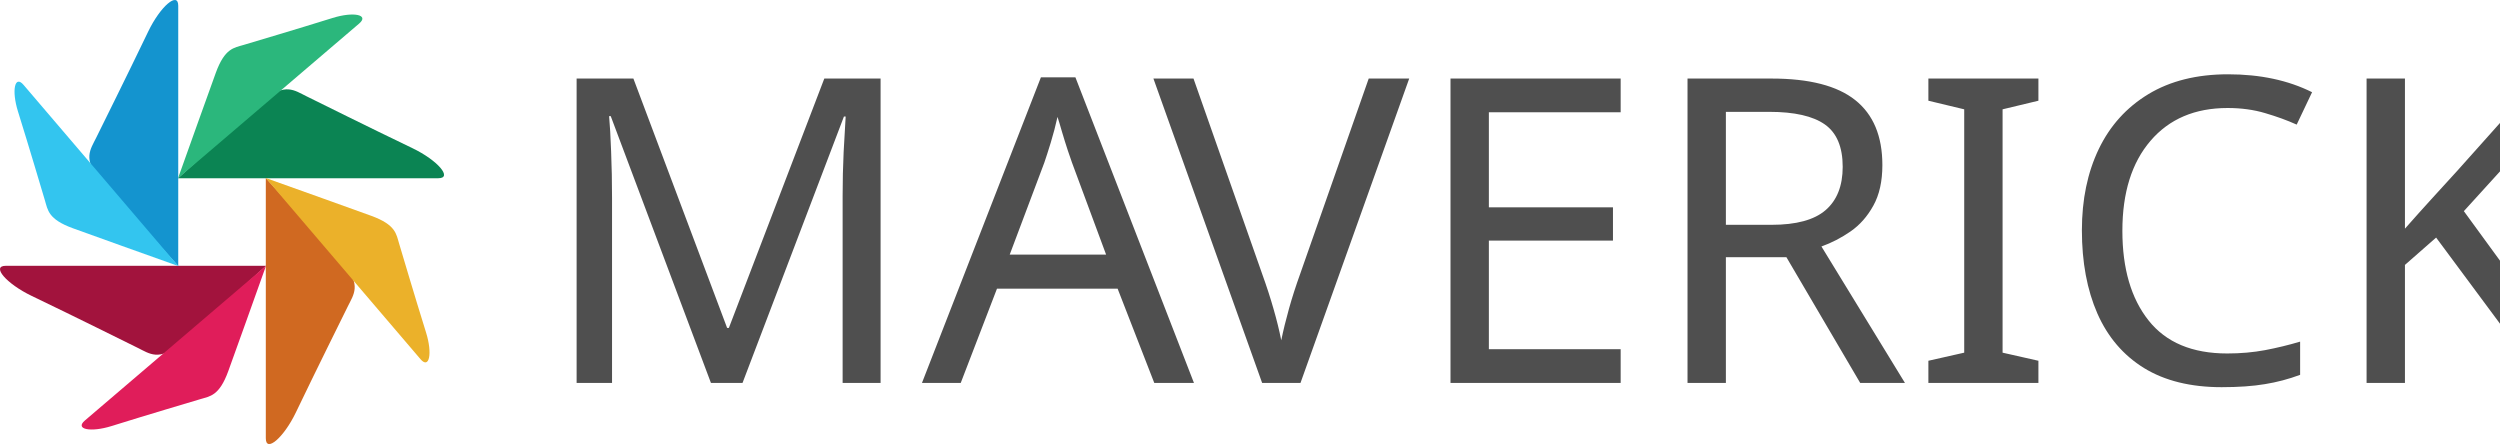
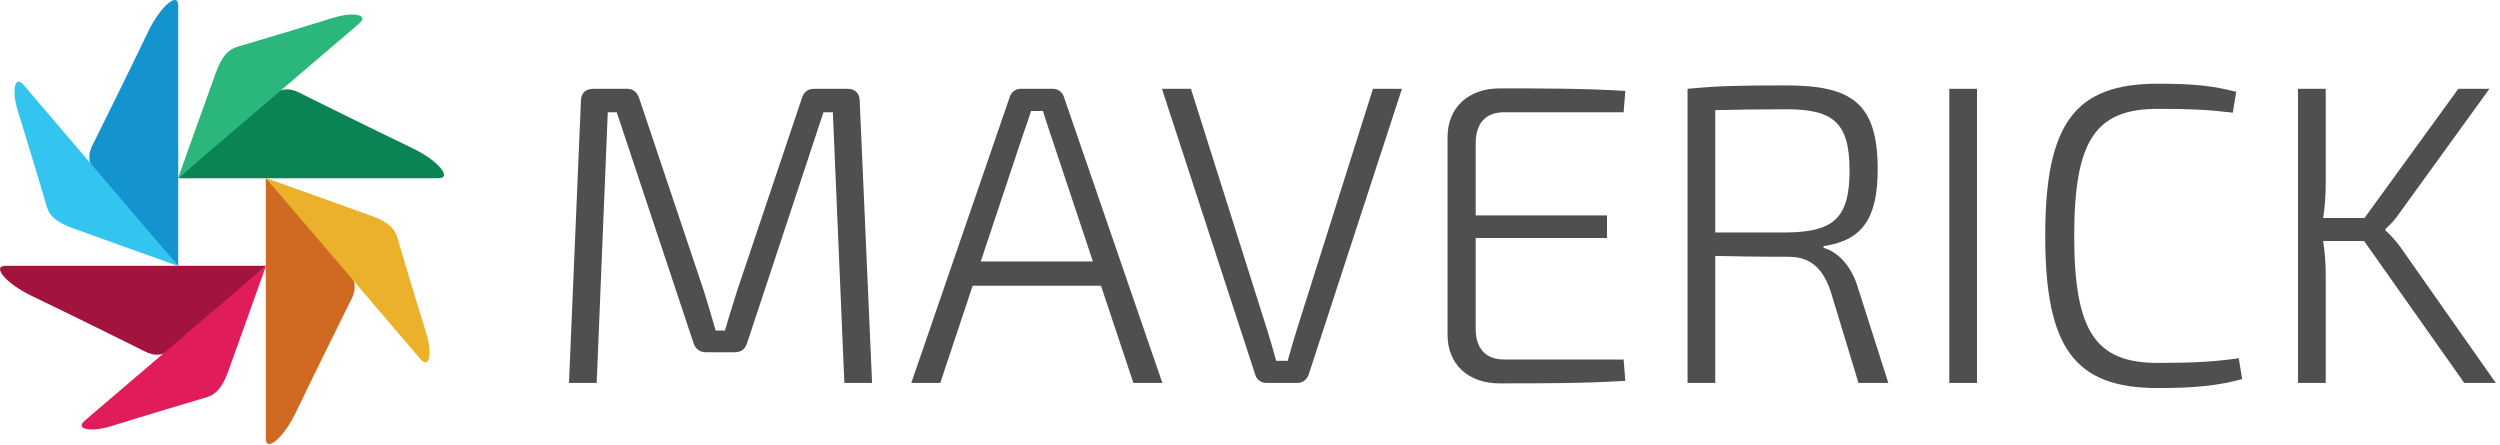
<svg xmlns="http://www.w3.org/2000/svg" width="100%" height="100%" viewBox="0 0 563 100" version="1.1" xml:space="preserve" style="fill-rule:evenodd;clip-rule:evenodd;stroke-linejoin:round;stroke-miterlimit:2;">
  <g transform="matrix(1,0,0,1,-235.187,-490)">
    <g transform="matrix(1,0,0,1,230.719,-62.7305)">
      <g transform="matrix(0.193402,0,0,0.193402,-50.3552,509.959)">
        <g>
          <g transform="matrix(2.08326,0,0,2.08326,320.289,607.271)">
            <path d="M0,-19.965C25.54,-7.705 51.343,5.182 59.33,9.097C65.845,12.295 71.354,16.807 82.765,6.698C91.131,-0.715 117.528,-24.573 131.011,-36.772L-14.45,-36.772C-22.701,-36.772 -14.121,-26.744 0,-19.965" style="fill:rgb(162,19,61);fill-rule:nonzero;" />
          </g>
          <g transform="matrix(2.08326,0,0,2.08326,413.284,538.324)">
            <path d="M0,85.897C21.292,79.25 42.949,72.881 49.629,70.86C55.083,69.211 60.212,69.081 65.252,55.261C68.951,45.126 80.488,12.826 86.372,-3.677C62.422,16.774 -8.268,77.145 -14.878,82.79C-20.622,87.692 -11.772,89.574 0,85.897" style="fill:rgb(224,29,90);fill-rule:nonzero;" />
          </g>
        </g>
        <g>
          <g transform="matrix(2.08326,0,0,2.08326,763.705,352.091)">
            <path d="M0,19.964C-25.541,7.706 -51.346,-5.184 -59.331,-9.099C-65.847,-12.294 -71.357,-16.807 -82.764,-6.701C-91.133,0.715 -117.53,24.572 -131.015,36.771L14.449,36.771C22.697,36.771 14.12,26.741 0,19.964" style="fill:rgb(11,132,83);fill-rule:nonzero;" />
          </g>
          <g transform="matrix(2.08326,0,0,2.08326,670.707,421.035)">
            <path d="M0,-85.897C-21.293,-79.248 -42.949,-72.883 -49.633,-70.86C-55.083,-69.212 -60.211,-69.079 -65.255,-55.261C-68.953,-45.125 -80.485,-12.826 -86.374,3.677C-62.424,-16.776 8.268,-77.143 14.876,-82.79C20.619,-87.692 11.771,-89.574 0,-85.897" style="fill:rgb(43,183,124);fill-rule:nonzero;" />
          </g>
        </g>
        <g>
          <g transform="matrix(2.08326,0,0,2.08326,627.994,475.741)">
            <path d="M0,108.315C12.258,82.773 25.146,56.97 29.063,48.982C32.258,42.466 36.771,36.958 26.662,25.549C19.25,17.183 -4.61,-9.213 -16.808,-22.699L-16.808,122.765C-16.808,131.014 -6.777,122.436 0,108.315" style="fill:rgb(208,105,33);fill-rule:nonzero;" />
          </g>
          <g transform="matrix(2.08326,0,0,2.08326,779.586,471.409)">
            <path d="M0,65.755C-6.648,44.461 -13.016,22.804 -15.035,16.122C-16.685,10.671 -16.818,5.542 -30.64,0.5C-40.771,-3.199 -73.069,-14.731 -89.574,-20.62C-69.121,3.331 -8.754,74.022 -3.107,80.632C1.795,86.375 3.678,77.526 0,65.755" style="fill:rgb(235,177,42);fill-rule:nonzero;" />
          </g>
        </g>
        <g>
          <g transform="matrix(2.08326,0,0,2.08326,455.994,483.616)">
            <path d="M0,-108.312C-12.257,-82.772 -25.146,-56.968 -29.062,-48.98C-32.259,-42.465 -36.772,-36.956 -26.663,-25.547C-19.249,-17.181 4.61,9.214 16.809,22.701L16.809,-122.763C16.809,-131.013 6.777,-122.436 0,-108.312" style="fill:rgb(20,148,207);fill-rule:nonzero;" />
          </g>
          <g transform="matrix(2.08326,0,0,2.08326,304.404,487.949)">
            <path d="M0,-65.755C6.647,-44.46 13.014,-22.802 15.035,-16.12C16.685,-10.67 16.818,-5.541 30.638,-0.501C40.771,3.2 73.067,14.73 89.574,20.62C69.12,-3.329 8.754,-74.021 3.108,-80.63C-1.797,-86.375 -3.677,-77.526 0,-65.755" style="fill:rgb(51,197,239);fill-rule:nonzero;" />
          </g>
        </g>
      </g>
      <g transform="matrix(1.45892,0,0,1.45892,-268.996,-124.254)">
-         <g id="Dark-Text">
-           <text x="270.073px" y="523.144px" style="font-family:'Exo2-Light', 'Exo 2';font-weight:300;font-size:65.802px;fill:rgb(51,51,51);fill-opacity:0.86;">MA<tspan x="365.486px " y="523.144px ">V</tspan>ERICK</text>
+         <g id="Dark-Text--Curves-">
+           <g>
+             <g transform="matrix(65.8022,0,0,65.8022,270.073,523.144)">
+               <path d="M0.654,-0.69C0.639,-0.69 0.629,-0.682 0.625,-0.667L0.474,-0.218C0.464,-0.186 0.454,-0.155 0.445,-0.123L0.423,-0.123C0.414,-0.155 0.405,-0.185 0.395,-0.217L0.244,-0.667C0.239,-0.682 0.23,-0.69 0.215,-0.69L0.136,-0.69C0.117,-0.69 0.107,-0.679 0.107,-0.661L0.079,0L0.144,0L0.17,-0.635L0.191,-0.635L0.371,-0.094C0.376,-0.079 0.386,-0.072 0.401,-0.072L0.467,-0.072C0.483,-0.072 0.492,-0.079 0.497,-0.094L0.676,-0.635L0.698,-0.635L0.725,0L0.79,0L0.761,-0.661C0.761,-0.679 0.751,-0.69 0.732,-0.69L0.654,-0.69Z" style="fill:rgb(51,51,51);fill-opacity:0.86;fill-rule:nonzero;" />
+             </g>
+             <g transform="matrix(65.8022,0,0,65.8022,327.255,523.144)">
+               <path d="M0.458,-0.228L0.534,0L0.602,0L0.371,-0.671C0.367,-0.683 0.357,-0.69 0.345,-0.69L0.27,-0.69C0.258,-0.69 0.248,-0.683 0.244,-0.671L0.013,0L0.081,0L0.157,-0.228L0.458,-0.228ZM0.439,-0.285L0.176,-0.285L0.275,-0.582C0.282,-0.601 0.288,-0.62 0.294,-0.638L0.322,-0.638C0.327,-0.62 0.334,-0.601 0.34,-0.582L0.439,-0.285Z" style="fill:rgb(51,51,51);fill-opacity:0.86;fill-rule:nonzero;" />
+             </g>
+             <g transform="matrix(65.8022,0,0,65.8022,365.486,523.144)">
+               <path d="M0.583,-0.69L0.515,-0.69L0.337,-0.127C0.329,-0.102 0.322,-0.077 0.315,-0.052L0.288,-0.052C0.281,-0.077 0.274,-0.102 0.266,-0.127L0.088,-0.69L0.02,-0.69L0.239,-0.019C0.242,-0.008 0.253,0 0.265,0L0.338,0C0.35,0 0.36,-0.008 0.364,-0.019L0.583,-0.69Z" style="fill:rgb(51,51,51);fill-opacity:0.86;fill-rule:nonzero;" />
+             </g>
+             <g transform="matrix(65.8022,0,0,65.8022,405.165,523.144)">
+               <path d="M0.5,-0.055L0.22,-0.055C0.177,-0.055 0.153,-0.08 0.153,-0.127L0.153,-0.34L0.461,-0.34L0.461,-0.393L0.153,-0.393L0.153,-0.562C0.153,-0.61 0.177,-0.635 0.22,-0.635L0.5,-0.635L0.504,-0.685C0.41,-0.691 0.307,-0.691 0.209,-0.691C0.136,-0.691 0.087,-0.646 0.087,-0.577L0.087,-0.113C0.087,-0.044 0.135,0.001 0.209,0.001C0.307,0.001 0.41,0.001 0.504,-0.005L0.5,-0.055Z" style="fill:rgb(51,51,51);fill-opacity:0.86;fill-rule:nonzero;" />
+             </g>
+             <g transform="matrix(65.8022,0,0,65.8022,441.817,523.144)">
+               <path d="M0.564,0L0.494,-0.219C0.479,-0.273 0.447,-0.307 0.412,-0.317L0.412,-0.321C0.502,-0.334 0.539,-0.385 0.539,-0.501C0.539,-0.656 0.479,-0.698 0.324,-0.698C0.216,-0.698 0.166,-0.697 0.093,-0.69L0.093,0L0.158,0L0.158,-0.298C0.198,-0.297 0.255,-0.296 0.329,-0.296C0.377,-0.296 0.408,-0.274 0.428,-0.217L0.494,0L0.564,0ZM0.158,-0.353L0.158,-0.64C0.198,-0.641 0.256,-0.642 0.324,-0.642C0.434,-0.642 0.473,-0.612 0.473,-0.498C0.473,-0.385 0.434,-0.354 0.324,-0.353L0.158,-0.353Z" style="fill:rgb(51,51,51);fill-opacity:0.86;fill-rule:nonzero;" />
+             </g>
+             <g transform="matrix(65.8022,0,0,65.8022,482.219,523.144)">
+               <rect x="0.093" y="-0.69" width="0.065" height="0.69" style="fill:rgb(51,51,51);fill-opacity:0.86;fill-rule:nonzero;" />
+             </g>
+             <g transform="matrix(65.8022,0,0,65.8022,498.736,523.144)">
+               <path d="M0.331,-0.702C0.136,-0.702 0.067,-0.608 0.067,-0.345C0.067,-0.082 0.136,0.012 0.331,0.012C0.42,0.012 0.473,0.006 0.529,-0.009L0.521,-0.058C0.466,-0.05 0.415,-0.047 0.331,-0.047C0.185,-0.047 0.135,-0.121 0.135,-0.345C0.135,-0.569 0.185,-0.643 0.331,-0.643C0.41,-0.643 0.448,-0.641 0.507,-0.634L0.515,-0.683C0.46,-0.697 0.416,-0.702 0.331,-0.702Z" style="fill:rgb(51,51,51);fill-opacity:0.86;fill-rule:nonzero;" />
+             </g>
+             <g transform="matrix(65.8022,0,0,65.8022,536.046,523.144)">
+               <path d="M0.248,-0.333L0.483,0L0.557,0L0.333,-0.319C0.323,-0.333 0.311,-0.346 0.298,-0.358L0.298,-0.361C0.31,-0.372 0.32,-0.382 0.33,-0.397L0.542,-0.69L0.469,-0.69L0.249,-0.387L0.152,-0.387C0.156,-0.413 0.158,-0.438 0.158,-0.467L0.158,-0.69L0.093,-0.69L0.093,0L0.158,0L0.158,-0.255C0.158,-0.28 0.156,-0.306 0.152,-0.333L0.248,-0.333Z" style="fill:rgb(51,51,51);fill-opacity:0.86;fill-rule:nonzero;" />
+             </g>
+           </g>
        </g>
      </g>
    </g>
  </g>
</svg>
